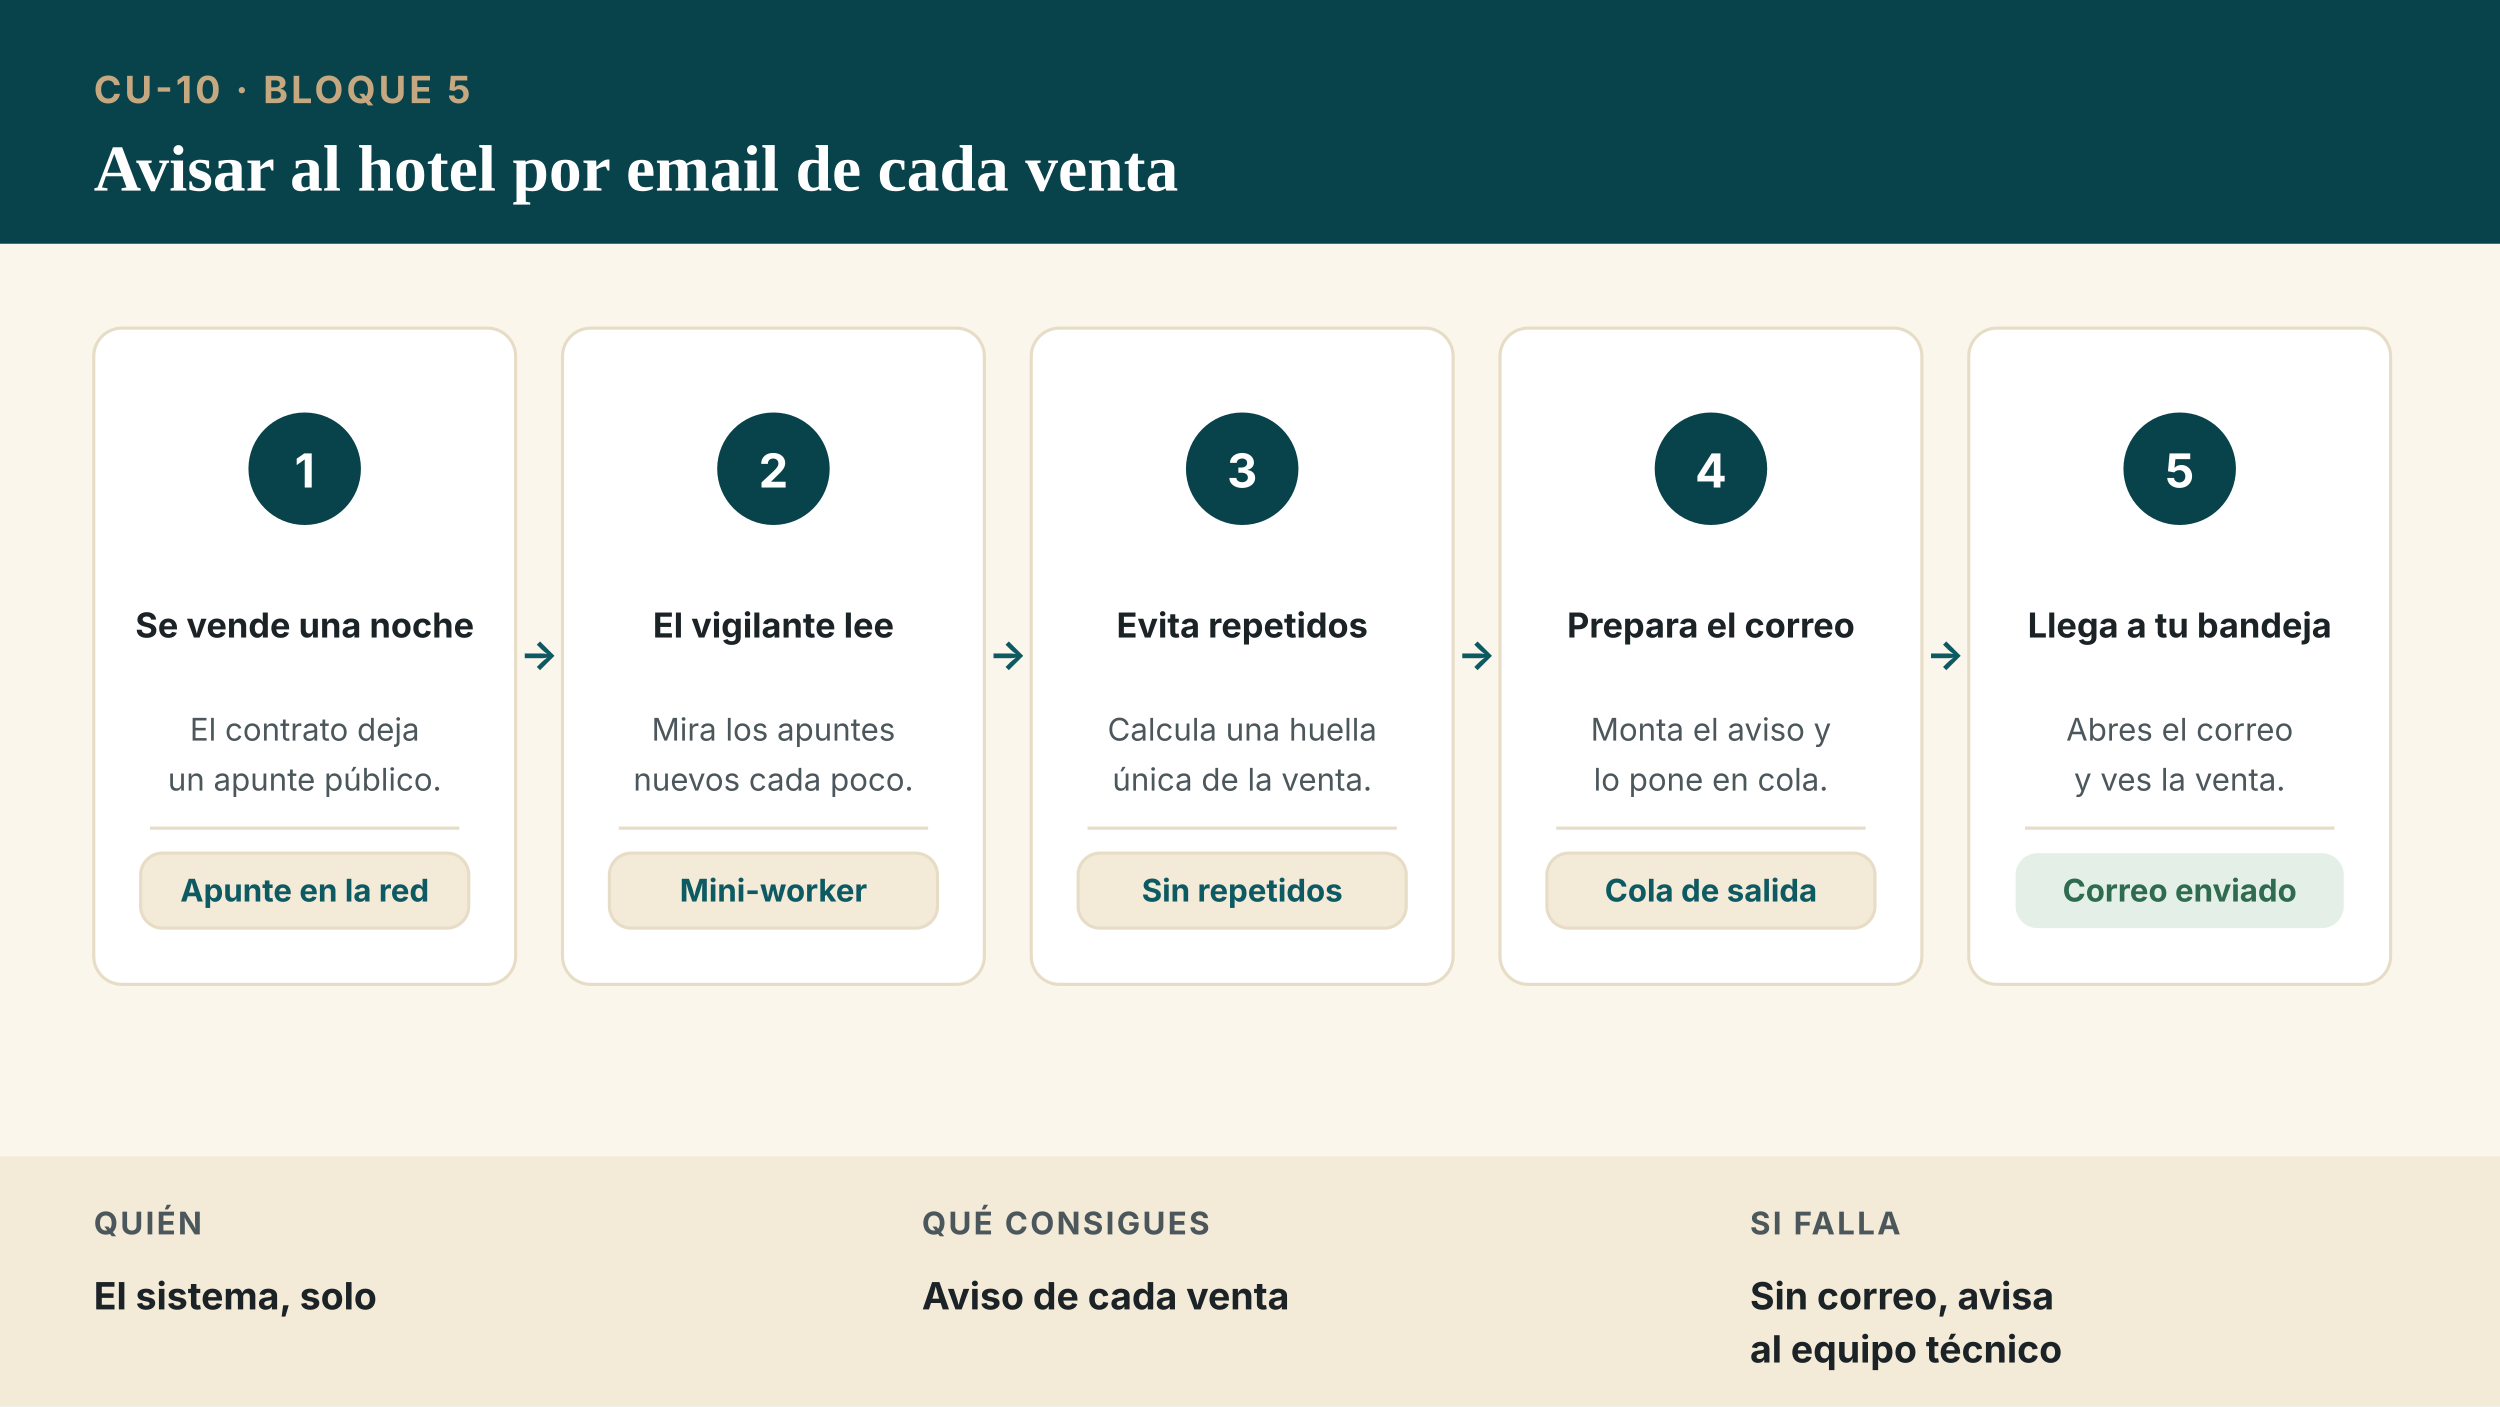
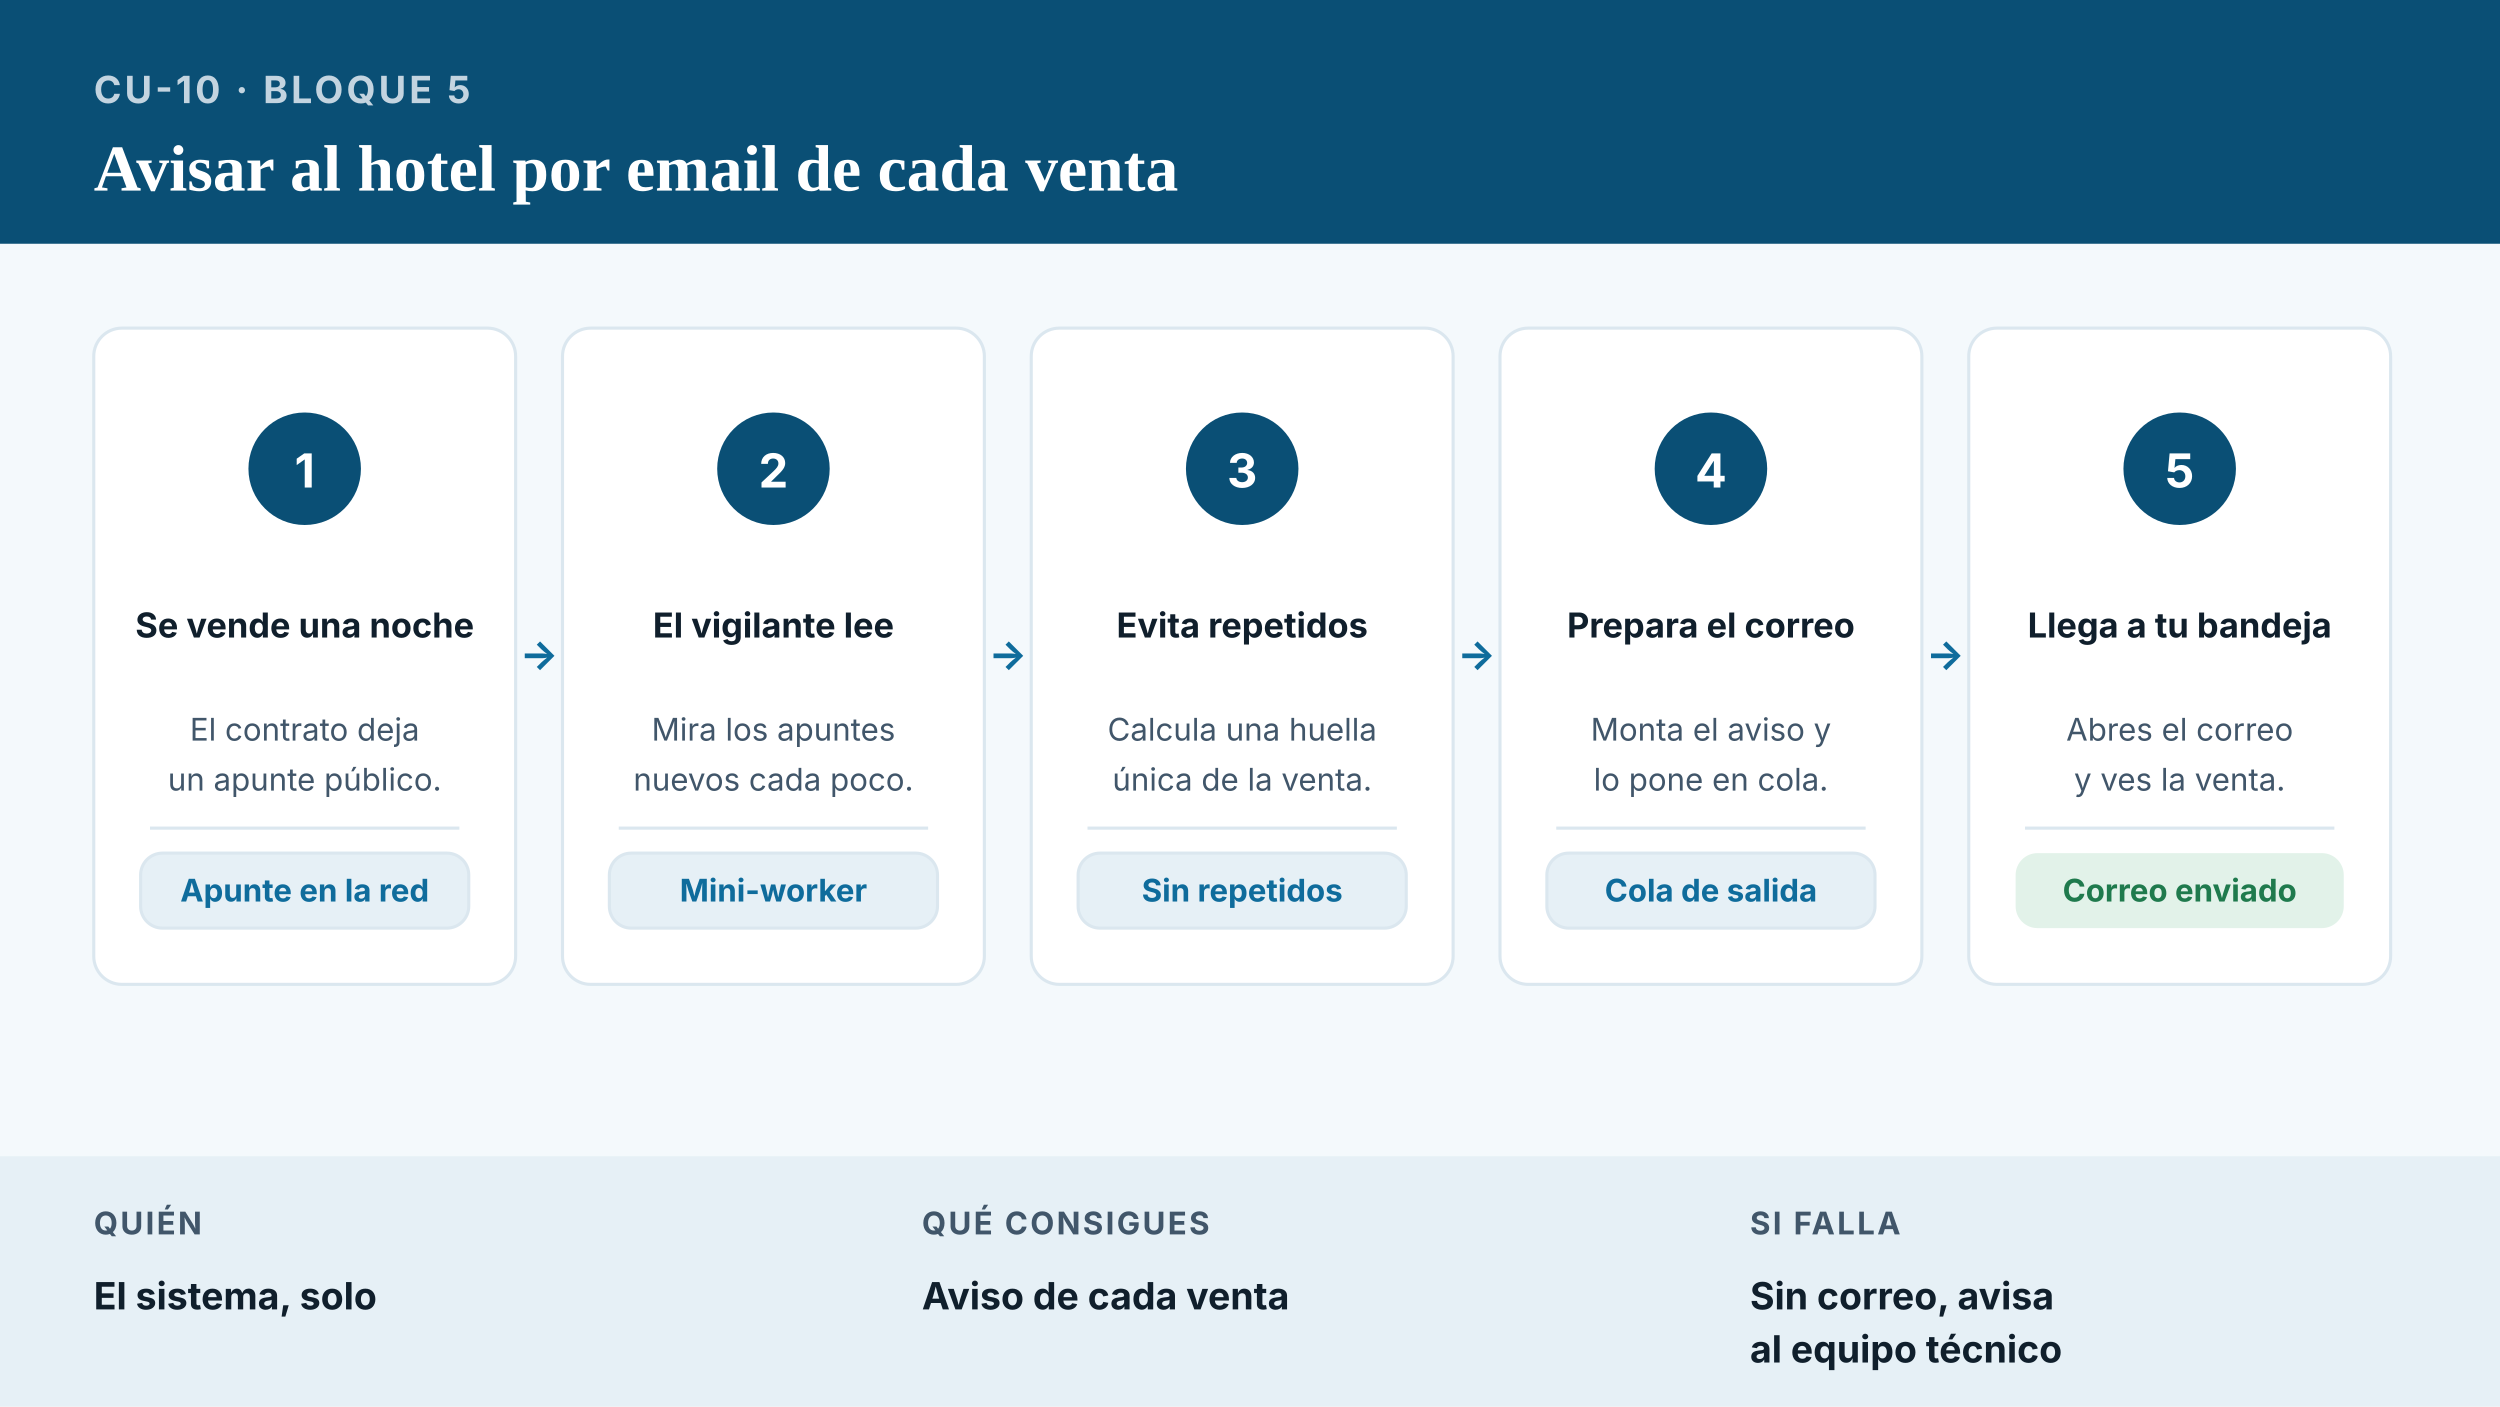
<svg xmlns="http://www.w3.org/2000/svg" viewBox="0 0 1600 900" width="1600" height="900" role="img" aria-labelledby="t d">
-   <rect width="1600" height="900" fill="#FBF6EC" />
-   <rect x="0" y="0" width="1600" height="156" fill="#08424A" />
-   <text x="60" y="66" font-family="'Hanken Grotesk', system-ui, -apple-system, 'Segoe UI', sans-serif" font-size="24" font-weight="700" fill="#C5A880" letter-spacing="2">CU-10 · BLOQUE 5</text>
+   <rect width="1600" height="900" fill="#F4F9FC" />
+   <rect x="0" y="0" width="1600" height="156" fill="#0A4F75" />
+   <text x="60" y="66" font-family="'Hanken Grotesk', system-ui, -apple-system, 'Segoe UI', sans-serif" font-size="24" font-weight="700" fill="#C3D4E0" letter-spacing="2">CU-10 · BLOQUE 5</text>
  <text x="60" y="122" font-family="Fraunces, Georgia, 'Times New Roman', serif" font-size="42" font-weight="700" fill="#FFFFFF">Avisar al hotel por email de cada venta</text>
-   <rect x="60" y="210" width="270" height="420" rx="18" fill="#FFFFFF" stroke="#E7DCC6" stroke-width="2" />
-   <circle cx="195" cy="300" r="36" fill="#08424A" />
+   <rect x="60" y="210" width="270" height="420" rx="18" fill="#FFFFFF" stroke="#DBE7EF" stroke-width="2" />
+   <circle cx="195" cy="300" r="36" fill="#0A4F75" />
  <text x="195" y="312" text-anchor="middle" font-family="'Hanken Grotesk', system-ui, -apple-system, 'Segoe UI', sans-serif" font-size="30" font-weight="700" fill="#FFFFFF">1</text>
-   <text x="195" y="408" text-anchor="middle" font-family="'Hanken Grotesk', system-ui, -apple-system, 'Segoe UI', sans-serif" font-size="22" font-weight="700" fill="#1B2327">Se vende una noche</text>
-   <text x="195" y="474" text-anchor="middle" font-family="'Hanken Grotesk', system-ui, -apple-system, 'Segoe UI', sans-serif" font-size="20" fill="#4C575C">El contrato deja</text>
-   <text x="195" y="506" text-anchor="middle" font-family="'Hanken Grotesk', system-ui, -apple-system, 'Segoe UI', sans-serif" font-size="20" fill="#4C575C">un apunte público.</text>
-   <path d="M96 530 H294" stroke="#E7DCC6" stroke-width="2" fill="none" />
-   <rect x="90" y="546" width="210" height="48" rx="14" fill="#F3EAD8" stroke="#E7DCC6" stroke-width="2" />
-   <text x="195" y="577" text-anchor="middle" font-family="'Hanken Grotesk', system-ui, -apple-system, 'Segoe UI', sans-serif" font-size="20" font-weight="700" fill="#0E5A63">Apunte en la red</text>
-   <rect x="360" y="210" width="270" height="420" rx="18" fill="#FFFFFF" stroke="#E7DCC6" stroke-width="2" />
-   <circle cx="495" cy="300" r="36" fill="#08424A" />
+   <text x="195" y="408" text-anchor="middle" font-family="'Hanken Grotesk', system-ui, -apple-system, 'Segoe UI', sans-serif" font-size="22" font-weight="700" fill="#101F2C">Se vende una noche</text>
+   <text x="195" y="474" text-anchor="middle" font-family="'Hanken Grotesk', system-ui, -apple-system, 'Segoe UI', sans-serif" font-size="20" fill="#41566A">El contrato deja</text>
+   <text x="195" y="506" text-anchor="middle" font-family="'Hanken Grotesk', system-ui, -apple-system, 'Segoe UI', sans-serif" font-size="20" fill="#41566A">un apunte público.</text>
+   <path d="M96 530 H294" stroke="#DBE7EF" stroke-width="2" fill="none" />
+   <rect x="90" y="546" width="210" height="48" rx="14" fill="#E6F0F6" stroke="#DBE7EF" stroke-width="2" />
+   <text x="195" y="577" text-anchor="middle" font-family="'Hanken Grotesk', system-ui, -apple-system, 'Segoe UI', sans-serif" font-size="20" font-weight="700" fill="#0F6C9C">Apunte en la red</text>
+   <rect x="360" y="210" width="270" height="420" rx="18" fill="#FFFFFF" stroke="#DBE7EF" stroke-width="2" />
+   <circle cx="495" cy="300" r="36" fill="#0A4F75" />
  <text x="495" y="312" text-anchor="middle" font-family="'Hanken Grotesk', system-ui, -apple-system, 'Segoe UI', sans-serif" font-size="30" font-weight="700" fill="#FFFFFF">2</text>
-   <text x="495" y="408" text-anchor="middle" font-family="'Hanken Grotesk', system-ui, -apple-system, 'Segoe UI', sans-serif" font-size="22" font-weight="700" fill="#1B2327">El vigilante lee</text>
-   <text x="495" y="474" text-anchor="middle" font-family="'Hanken Grotesk', system-ui, -apple-system, 'Segoe UI', sans-serif" font-size="20" fill="#4C575C">Mira los apuntes</text>
-   <text x="495" y="506" text-anchor="middle" font-family="'Hanken Grotesk', system-ui, -apple-system, 'Segoe UI', sans-serif" font-size="20" fill="#4C575C">nuevos cada poco.</text>
-   <path d="M396 530 H594" stroke="#E7DCC6" stroke-width="2" fill="none" />
-   <rect x="390" y="546" width="210" height="48" rx="14" fill="#F3EAD8" stroke="#E7DCC6" stroke-width="2" />
-   <text x="495" y="577" text-anchor="middle" font-family="'Hanken Grotesk', system-ui, -apple-system, 'Segoe UI', sans-serif" font-size="20" font-weight="700" fill="#0E5A63">Mini-worker</text>
-   <rect x="660" y="210" width="270" height="420" rx="18" fill="#FFFFFF" stroke="#E7DCC6" stroke-width="2" />
-   <circle cx="795" cy="300" r="36" fill="#08424A" />
+   <text x="495" y="408" text-anchor="middle" font-family="'Hanken Grotesk', system-ui, -apple-system, 'Segoe UI', sans-serif" font-size="22" font-weight="700" fill="#101F2C">El vigilante lee</text>
+   <text x="495" y="474" text-anchor="middle" font-family="'Hanken Grotesk', system-ui, -apple-system, 'Segoe UI', sans-serif" font-size="20" fill="#41566A">Mira los apuntes</text>
+   <text x="495" y="506" text-anchor="middle" font-family="'Hanken Grotesk', system-ui, -apple-system, 'Segoe UI', sans-serif" font-size="20" fill="#41566A">nuevos cada poco.</text>
+   <path d="M396 530 H594" stroke="#DBE7EF" stroke-width="2" fill="none" />
+   <rect x="390" y="546" width="210" height="48" rx="14" fill="#E6F0F6" stroke="#DBE7EF" stroke-width="2" />
+   <text x="495" y="577" text-anchor="middle" font-family="'Hanken Grotesk', system-ui, -apple-system, 'Segoe UI', sans-serif" font-size="20" font-weight="700" fill="#0F6C9C">Mini-worker</text>
+   <rect x="660" y="210" width="270" height="420" rx="18" fill="#FFFFFF" stroke="#DBE7EF" stroke-width="2" />
+   <circle cx="795" cy="300" r="36" fill="#0A4F75" />
  <text x="795" y="312" text-anchor="middle" font-family="'Hanken Grotesk', system-ui, -apple-system, 'Segoe UI', sans-serif" font-size="30" font-weight="700" fill="#FFFFFF">3</text>
-   <text x="795" y="408" text-anchor="middle" font-family="'Hanken Grotesk', system-ui, -apple-system, 'Segoe UI', sans-serif" font-size="22" font-weight="700" fill="#1B2327">Evita repetidos</text>
-   <text x="795" y="474" text-anchor="middle" font-family="'Hanken Grotesk', system-ui, -apple-system, 'Segoe UI', sans-serif" font-size="20" fill="#4C575C">Calcula una huella</text>
-   <text x="795" y="506" text-anchor="middle" font-family="'Hanken Grotesk', system-ui, -apple-system, 'Segoe UI', sans-serif" font-size="20" fill="#4C575C">única de la venta.</text>
-   <path d="M696 530 H894" stroke="#E7DCC6" stroke-width="2" fill="none" />
-   <rect x="690" y="546" width="210" height="48" rx="14" fill="#F3EAD8" stroke="#E7DCC6" stroke-width="2" />
-   <text x="795" y="577" text-anchor="middle" font-family="'Hanken Grotesk', system-ui, -apple-system, 'Segoe UI', sans-serif" font-size="20" font-weight="700" fill="#0E5A63">Sin repetidos</text>
-   <rect x="960" y="210" width="270" height="420" rx="18" fill="#FFFFFF" stroke="#E7DCC6" stroke-width="2" />
-   <circle cx="1095" cy="300" r="36" fill="#08424A" />
+   <text x="795" y="408" text-anchor="middle" font-family="'Hanken Grotesk', system-ui, -apple-system, 'Segoe UI', sans-serif" font-size="22" font-weight="700" fill="#101F2C">Evita repetidos</text>
+   <text x="795" y="474" text-anchor="middle" font-family="'Hanken Grotesk', system-ui, -apple-system, 'Segoe UI', sans-serif" font-size="20" fill="#41566A">Calcula una huella</text>
+   <text x="795" y="506" text-anchor="middle" font-family="'Hanken Grotesk', system-ui, -apple-system, 'Segoe UI', sans-serif" font-size="20" fill="#41566A">única de la venta.</text>
+   <path d="M696 530 H894" stroke="#DBE7EF" stroke-width="2" fill="none" />
+   <rect x="690" y="546" width="210" height="48" rx="14" fill="#E6F0F6" stroke="#DBE7EF" stroke-width="2" />
+   <text x="795" y="577" text-anchor="middle" font-family="'Hanken Grotesk', system-ui, -apple-system, 'Segoe UI', sans-serif" font-size="20" font-weight="700" fill="#0F6C9C">Sin repetidos</text>
+   <rect x="960" y="210" width="270" height="420" rx="18" fill="#FFFFFF" stroke="#DBE7EF" stroke-width="2" />
+   <circle cx="1095" cy="300" r="36" fill="#0A4F75" />
  <text x="1095" y="312" text-anchor="middle" font-family="'Hanken Grotesk', system-ui, -apple-system, 'Segoe UI', sans-serif" font-size="30" font-weight="700" fill="#FFFFFF">4</text>
-   <text x="1095" y="408" text-anchor="middle" font-family="'Hanken Grotesk', system-ui, -apple-system, 'Segoe UI', sans-serif" font-size="22" font-weight="700" fill="#1B2327">Prepara el correo</text>
-   <text x="1095" y="474" text-anchor="middle" font-family="'Hanken Grotesk', system-ui, -apple-system, 'Segoe UI', sans-serif" font-size="20" fill="#4C575C">Monta el aviso y</text>
-   <text x="1095" y="506" text-anchor="middle" font-family="'Hanken Grotesk', system-ui, -apple-system, 'Segoe UI', sans-serif" font-size="20" fill="#4C575C">lo pone en cola.</text>
-   <path d="M996 530 H1194" stroke="#E7DCC6" stroke-width="2" fill="none" />
-   <rect x="990" y="546" width="210" height="48" rx="14" fill="#F3EAD8" stroke="#E7DCC6" stroke-width="2" />
-   <text x="1095" y="577" text-anchor="middle" font-family="'Hanken Grotesk', system-ui, -apple-system, 'Segoe UI', sans-serif" font-size="20" font-weight="700" fill="#0E5A63">Cola de salida</text>
-   <rect x="1260" y="210" width="270" height="420" rx="18" fill="#FFFFFF" stroke="#E7DCC6" stroke-width="2" />
-   <circle cx="1395" cy="300" r="36" fill="#08424A" />
+   <text x="1095" y="408" text-anchor="middle" font-family="'Hanken Grotesk', system-ui, -apple-system, 'Segoe UI', sans-serif" font-size="22" font-weight="700" fill="#101F2C">Prepara el correo</text>
+   <text x="1095" y="474" text-anchor="middle" font-family="'Hanken Grotesk', system-ui, -apple-system, 'Segoe UI', sans-serif" font-size="20" fill="#41566A">Monta el aviso y</text>
+   <text x="1095" y="506" text-anchor="middle" font-family="'Hanken Grotesk', system-ui, -apple-system, 'Segoe UI', sans-serif" font-size="20" fill="#41566A">lo pone en cola.</text>
+   <path d="M996 530 H1194" stroke="#DBE7EF" stroke-width="2" fill="none" />
+   <rect x="990" y="546" width="210" height="48" rx="14" fill="#E6F0F6" stroke="#DBE7EF" stroke-width="2" />
+   <text x="1095" y="577" text-anchor="middle" font-family="'Hanken Grotesk', system-ui, -apple-system, 'Segoe UI', sans-serif" font-size="20" font-weight="700" fill="#0F6C9C">Cola de salida</text>
+   <rect x="1260" y="210" width="270" height="420" rx="18" fill="#FFFFFF" stroke="#DBE7EF" stroke-width="2" />
+   <circle cx="1395" cy="300" r="36" fill="#0A4F75" />
  <text x="1395" y="312" text-anchor="middle" font-family="'Hanken Grotesk', system-ui, -apple-system, 'Segoe UI', sans-serif" font-size="30" font-weight="700" fill="#FFFFFF">5</text>
-   <text x="1395" y="408" text-anchor="middle" font-family="'Hanken Grotesk', system-ui, -apple-system, 'Segoe UI', sans-serif" font-size="22" font-weight="700" fill="#1B2327">Llega a tu bandeja</text>
-   <text x="1395" y="474" text-anchor="middle" font-family="'Hanken Grotesk', system-ui, -apple-system, 'Segoe UI', sans-serif" font-size="20" fill="#4C575C">Abres el correo</text>
-   <text x="1395" y="506" text-anchor="middle" font-family="'Hanken Grotesk', system-ui, -apple-system, 'Segoe UI', sans-serif" font-size="20" fill="#4C575C">y ves la venta.</text>
-   <path d="M1296 530 H1494" stroke="#E7DCC6" stroke-width="2" fill="none" />
-   <rect x="1290" y="546" width="210" height="48" rx="14" fill="#E3EFE7" />
-   <text x="1395" y="577" text-anchor="middle" font-family="'Hanken Grotesk', system-ui, -apple-system, 'Segoe UI', sans-serif" font-size="20" font-weight="700" fill="#2F6B4F">Correo enviado</text>
-   <text x="345" y="428" text-anchor="middle" font-family="'Hanken Grotesk', system-ui, -apple-system, 'Segoe UI', sans-serif" font-size="26" font-weight="700" fill="#0E5A63">→</text>
-   <text x="645" y="428" text-anchor="middle" font-family="'Hanken Grotesk', system-ui, -apple-system, 'Segoe UI', sans-serif" font-size="26" font-weight="700" fill="#0E5A63">→</text>
-   <text x="945" y="428" text-anchor="middle" font-family="'Hanken Grotesk', system-ui, -apple-system, 'Segoe UI', sans-serif" font-size="26" font-weight="700" fill="#0E5A63">→</text>
-   <text x="1245" y="428" text-anchor="middle" font-family="'Hanken Grotesk', system-ui, -apple-system, 'Segoe UI', sans-serif" font-size="26" font-weight="700" fill="#0E5A63">→</text>
-   <rect x="0" y="740" width="1600" height="160" fill="#F3EAD8" />
-   <text x="60" y="790" font-family="'Hanken Grotesk', system-ui, -apple-system, 'Segoe UI', sans-serif" font-size="20" font-weight="700" fill="#4C575C" letter-spacing="1.5">QUIÉN</text>
-   <text x="60" y="838" font-family="'Hanken Grotesk', system-ui, -apple-system, 'Segoe UI', sans-serif" font-size="24" font-weight="700" fill="#1B2327">El sistema, solo</text>
-   <text x="590" y="790" font-family="'Hanken Grotesk', system-ui, -apple-system, 'Segoe UI', sans-serif" font-size="20" font-weight="700" fill="#4C575C" letter-spacing="1.5">QUÉ CONSIGUES</text>
-   <text x="590" y="838" font-family="'Hanken Grotesk', system-ui, -apple-system, 'Segoe UI', sans-serif" font-size="24" font-weight="700" fill="#1B2327">Aviso de cada venta</text>
-   <text x="1120" y="790" font-family="'Hanken Grotesk', system-ui, -apple-system, 'Segoe UI', sans-serif" font-size="20" font-weight="700" fill="#4C575C" letter-spacing="1.5">SI FALLA</text>
-   <text x="1120" y="838" font-family="'Hanken Grotesk', system-ui, -apple-system, 'Segoe UI', sans-serif" font-size="24" font-weight="700" fill="#1B2327">Sin correo, avisa</text>
-   <text x="1120" y="872" font-family="'Hanken Grotesk', system-ui, -apple-system, 'Segoe UI', sans-serif" font-size="24" font-weight="700" fill="#1B2327">al equipo técnico</text>
+   <text x="1395" y="408" text-anchor="middle" font-family="'Hanken Grotesk', system-ui, -apple-system, 'Segoe UI', sans-serif" font-size="22" font-weight="700" fill="#101F2C">Llega a tu bandeja</text>
+   <text x="1395" y="474" text-anchor="middle" font-family="'Hanken Grotesk', system-ui, -apple-system, 'Segoe UI', sans-serif" font-size="20" fill="#41566A">Abres el correo</text>
+   <text x="1395" y="506" text-anchor="middle" font-family="'Hanken Grotesk', system-ui, -apple-system, 'Segoe UI', sans-serif" font-size="20" fill="#41566A">y ves la venta.</text>
+   <path d="M1296 530 H1494" stroke="#DBE7EF" stroke-width="2" fill="none" />
+   <rect x="1290" y="546" width="210" height="48" rx="14" fill="#E2F2E9" />
+   <text x="1395" y="577" text-anchor="middle" font-family="'Hanken Grotesk', system-ui, -apple-system, 'Segoe UI', sans-serif" font-size="20" font-weight="700" fill="#1F7A4D">Correo enviado</text>
+   <text x="345" y="428" text-anchor="middle" font-family="'Hanken Grotesk', system-ui, -apple-system, 'Segoe UI', sans-serif" font-size="26" font-weight="700" fill="#0F6C9C">→</text>
+   <text x="645" y="428" text-anchor="middle" font-family="'Hanken Grotesk', system-ui, -apple-system, 'Segoe UI', sans-serif" font-size="26" font-weight="700" fill="#0F6C9C">→</text>
+   <text x="945" y="428" text-anchor="middle" font-family="'Hanken Grotesk', system-ui, -apple-system, 'Segoe UI', sans-serif" font-size="26" font-weight="700" fill="#0F6C9C">→</text>
+   <text x="1245" y="428" text-anchor="middle" font-family="'Hanken Grotesk', system-ui, -apple-system, 'Segoe UI', sans-serif" font-size="26" font-weight="700" fill="#0F6C9C">→</text>
+   <rect x="0" y="740" width="1600" height="160" fill="#E6F0F6" />
+   <text x="60" y="790" font-family="'Hanken Grotesk', system-ui, -apple-system, 'Segoe UI', sans-serif" font-size="20" font-weight="700" fill="#41566A" letter-spacing="1.5">QUIÉN</text>
+   <text x="60" y="838" font-family="'Hanken Grotesk', system-ui, -apple-system, 'Segoe UI', sans-serif" font-size="24" font-weight="700" fill="#101F2C">El sistema, solo</text>
+   <text x="590" y="790" font-family="'Hanken Grotesk', system-ui, -apple-system, 'Segoe UI', sans-serif" font-size="20" font-weight="700" fill="#41566A" letter-spacing="1.5">QUÉ CONSIGUES</text>
+   <text x="590" y="838" font-family="'Hanken Grotesk', system-ui, -apple-system, 'Segoe UI', sans-serif" font-size="24" font-weight="700" fill="#101F2C">Aviso de cada venta</text>
+   <text x="1120" y="790" font-family="'Hanken Grotesk', system-ui, -apple-system, 'Segoe UI', sans-serif" font-size="20" font-weight="700" fill="#41566A" letter-spacing="1.5">SI FALLA</text>
+   <text x="1120" y="838" font-family="'Hanken Grotesk', system-ui, -apple-system, 'Segoe UI', sans-serif" font-size="24" font-weight="700" fill="#101F2C">Sin correo, avisa</text>
+   <text x="1120" y="872" font-family="'Hanken Grotesk', system-ui, -apple-system, 'Segoe UI', sans-serif" font-size="24" font-weight="700" fill="#101F2C">al equipo técnico</text>
</svg>
